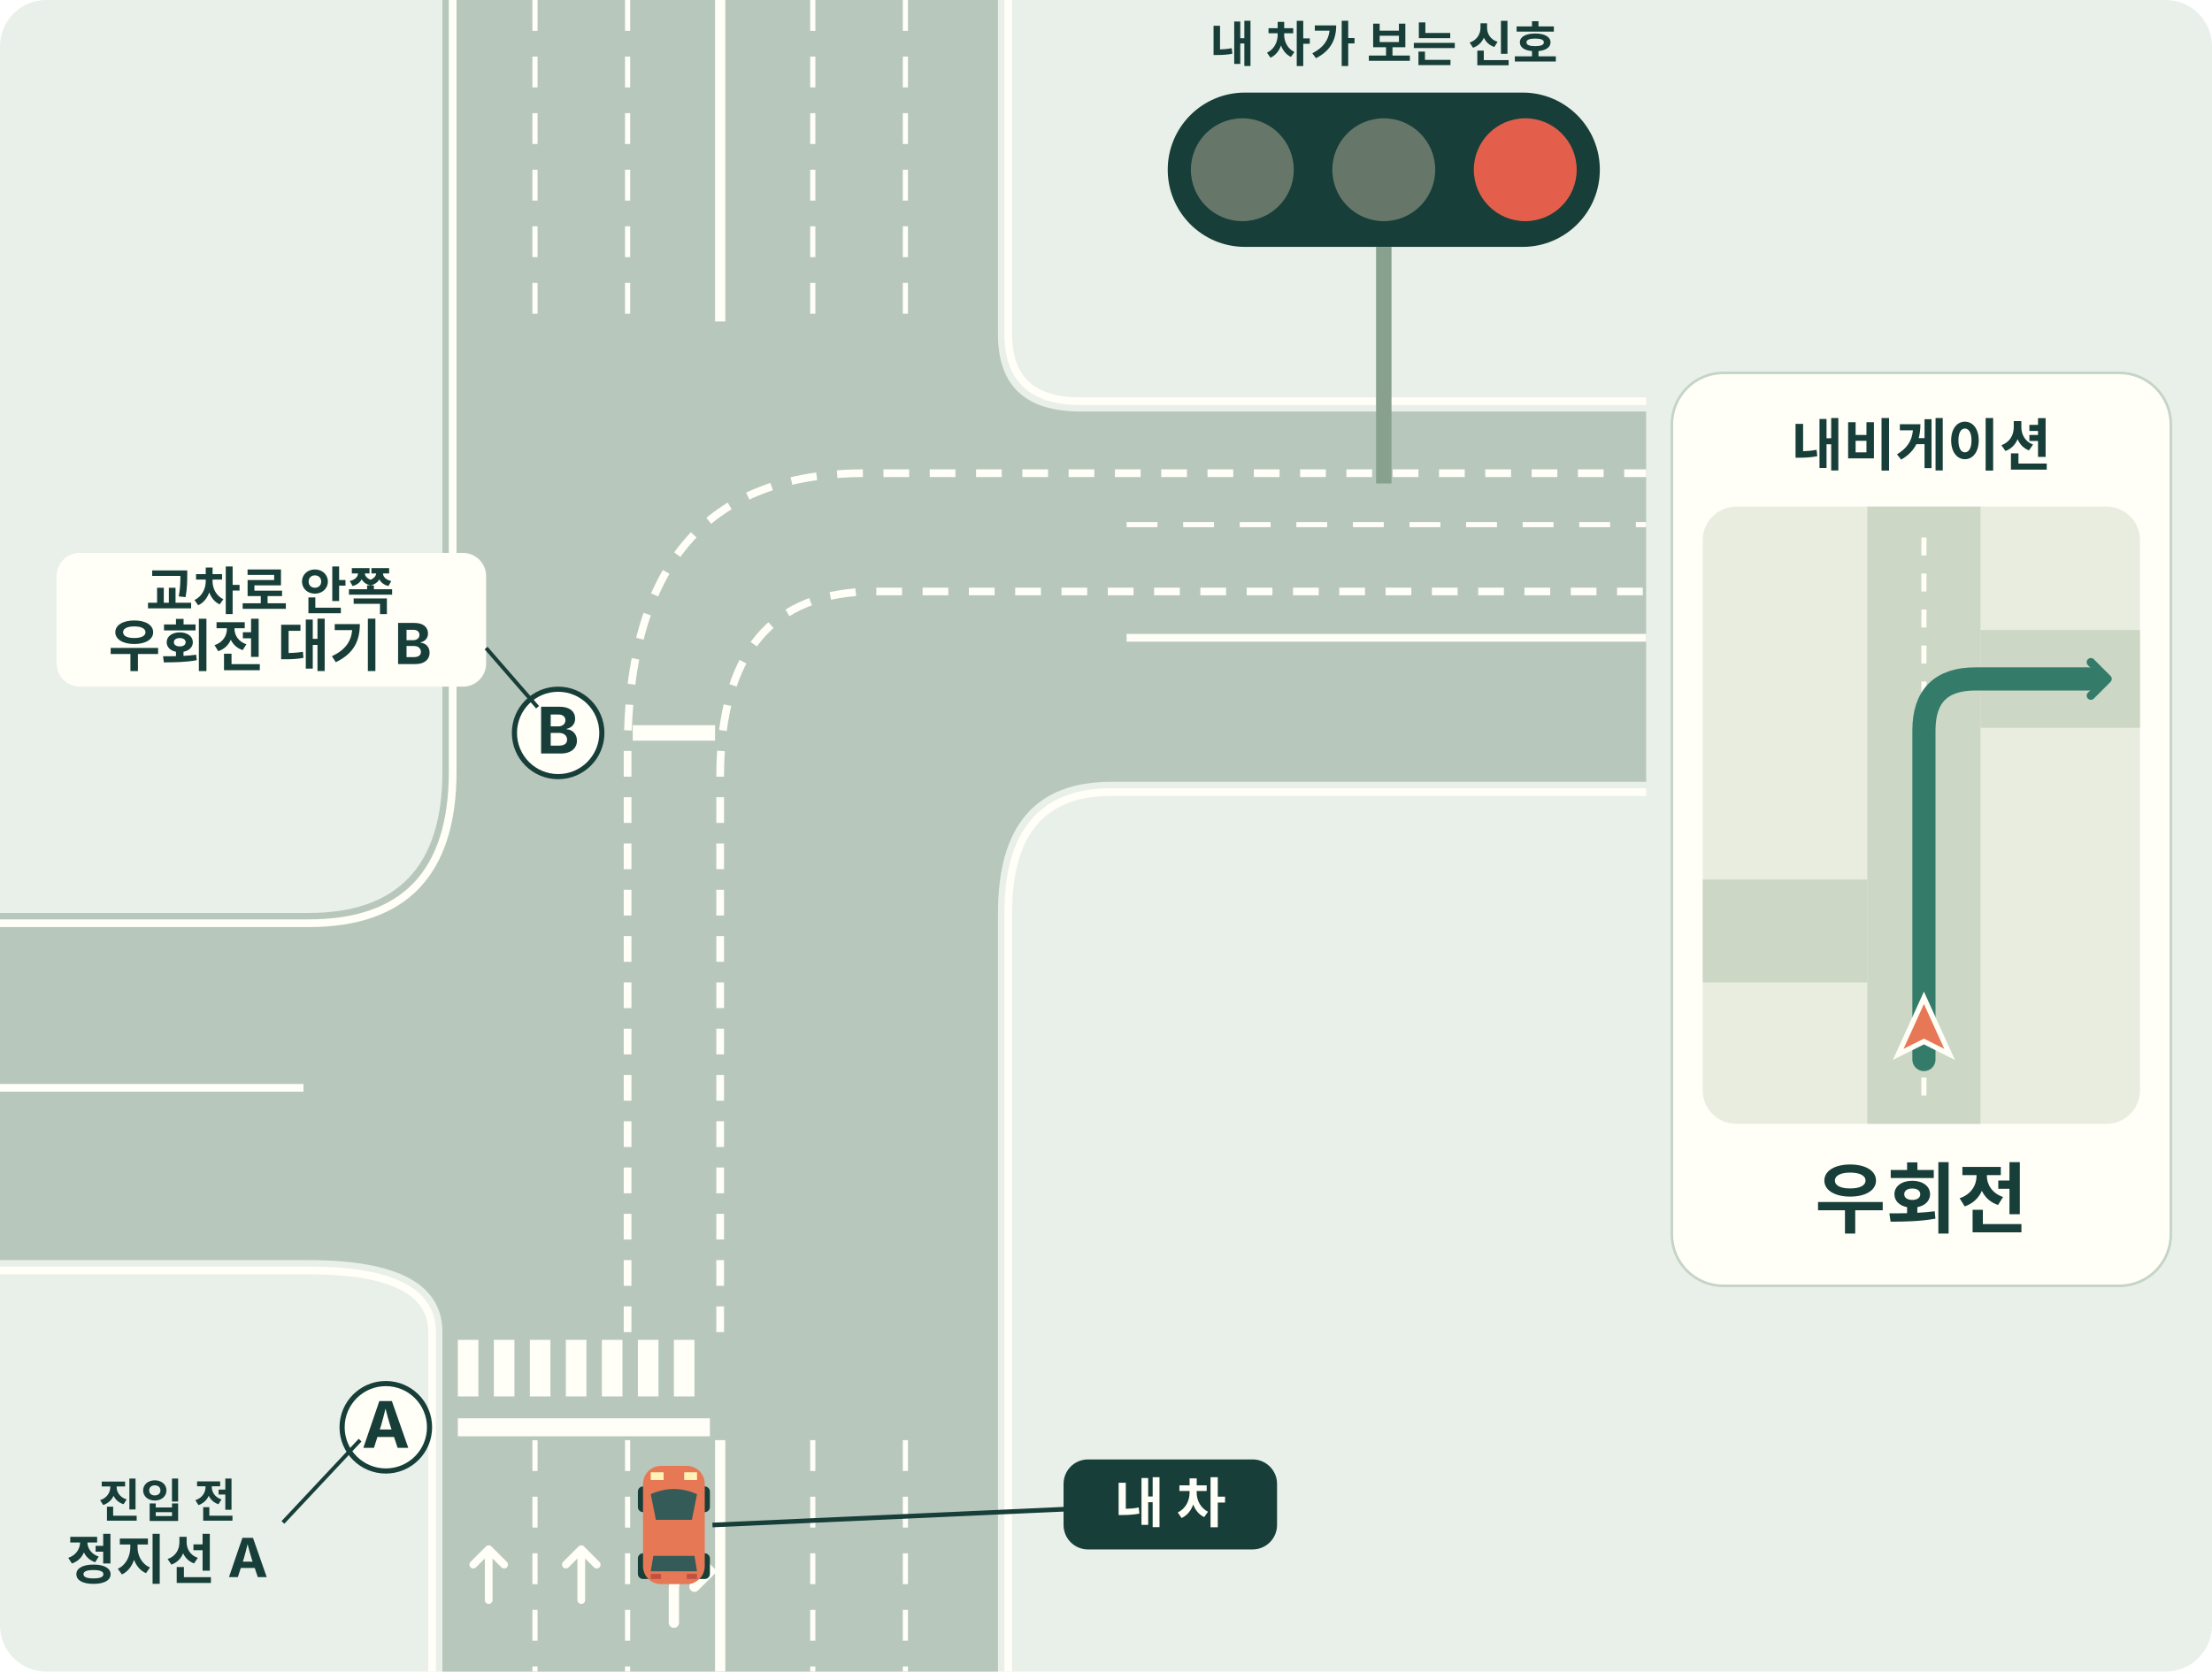
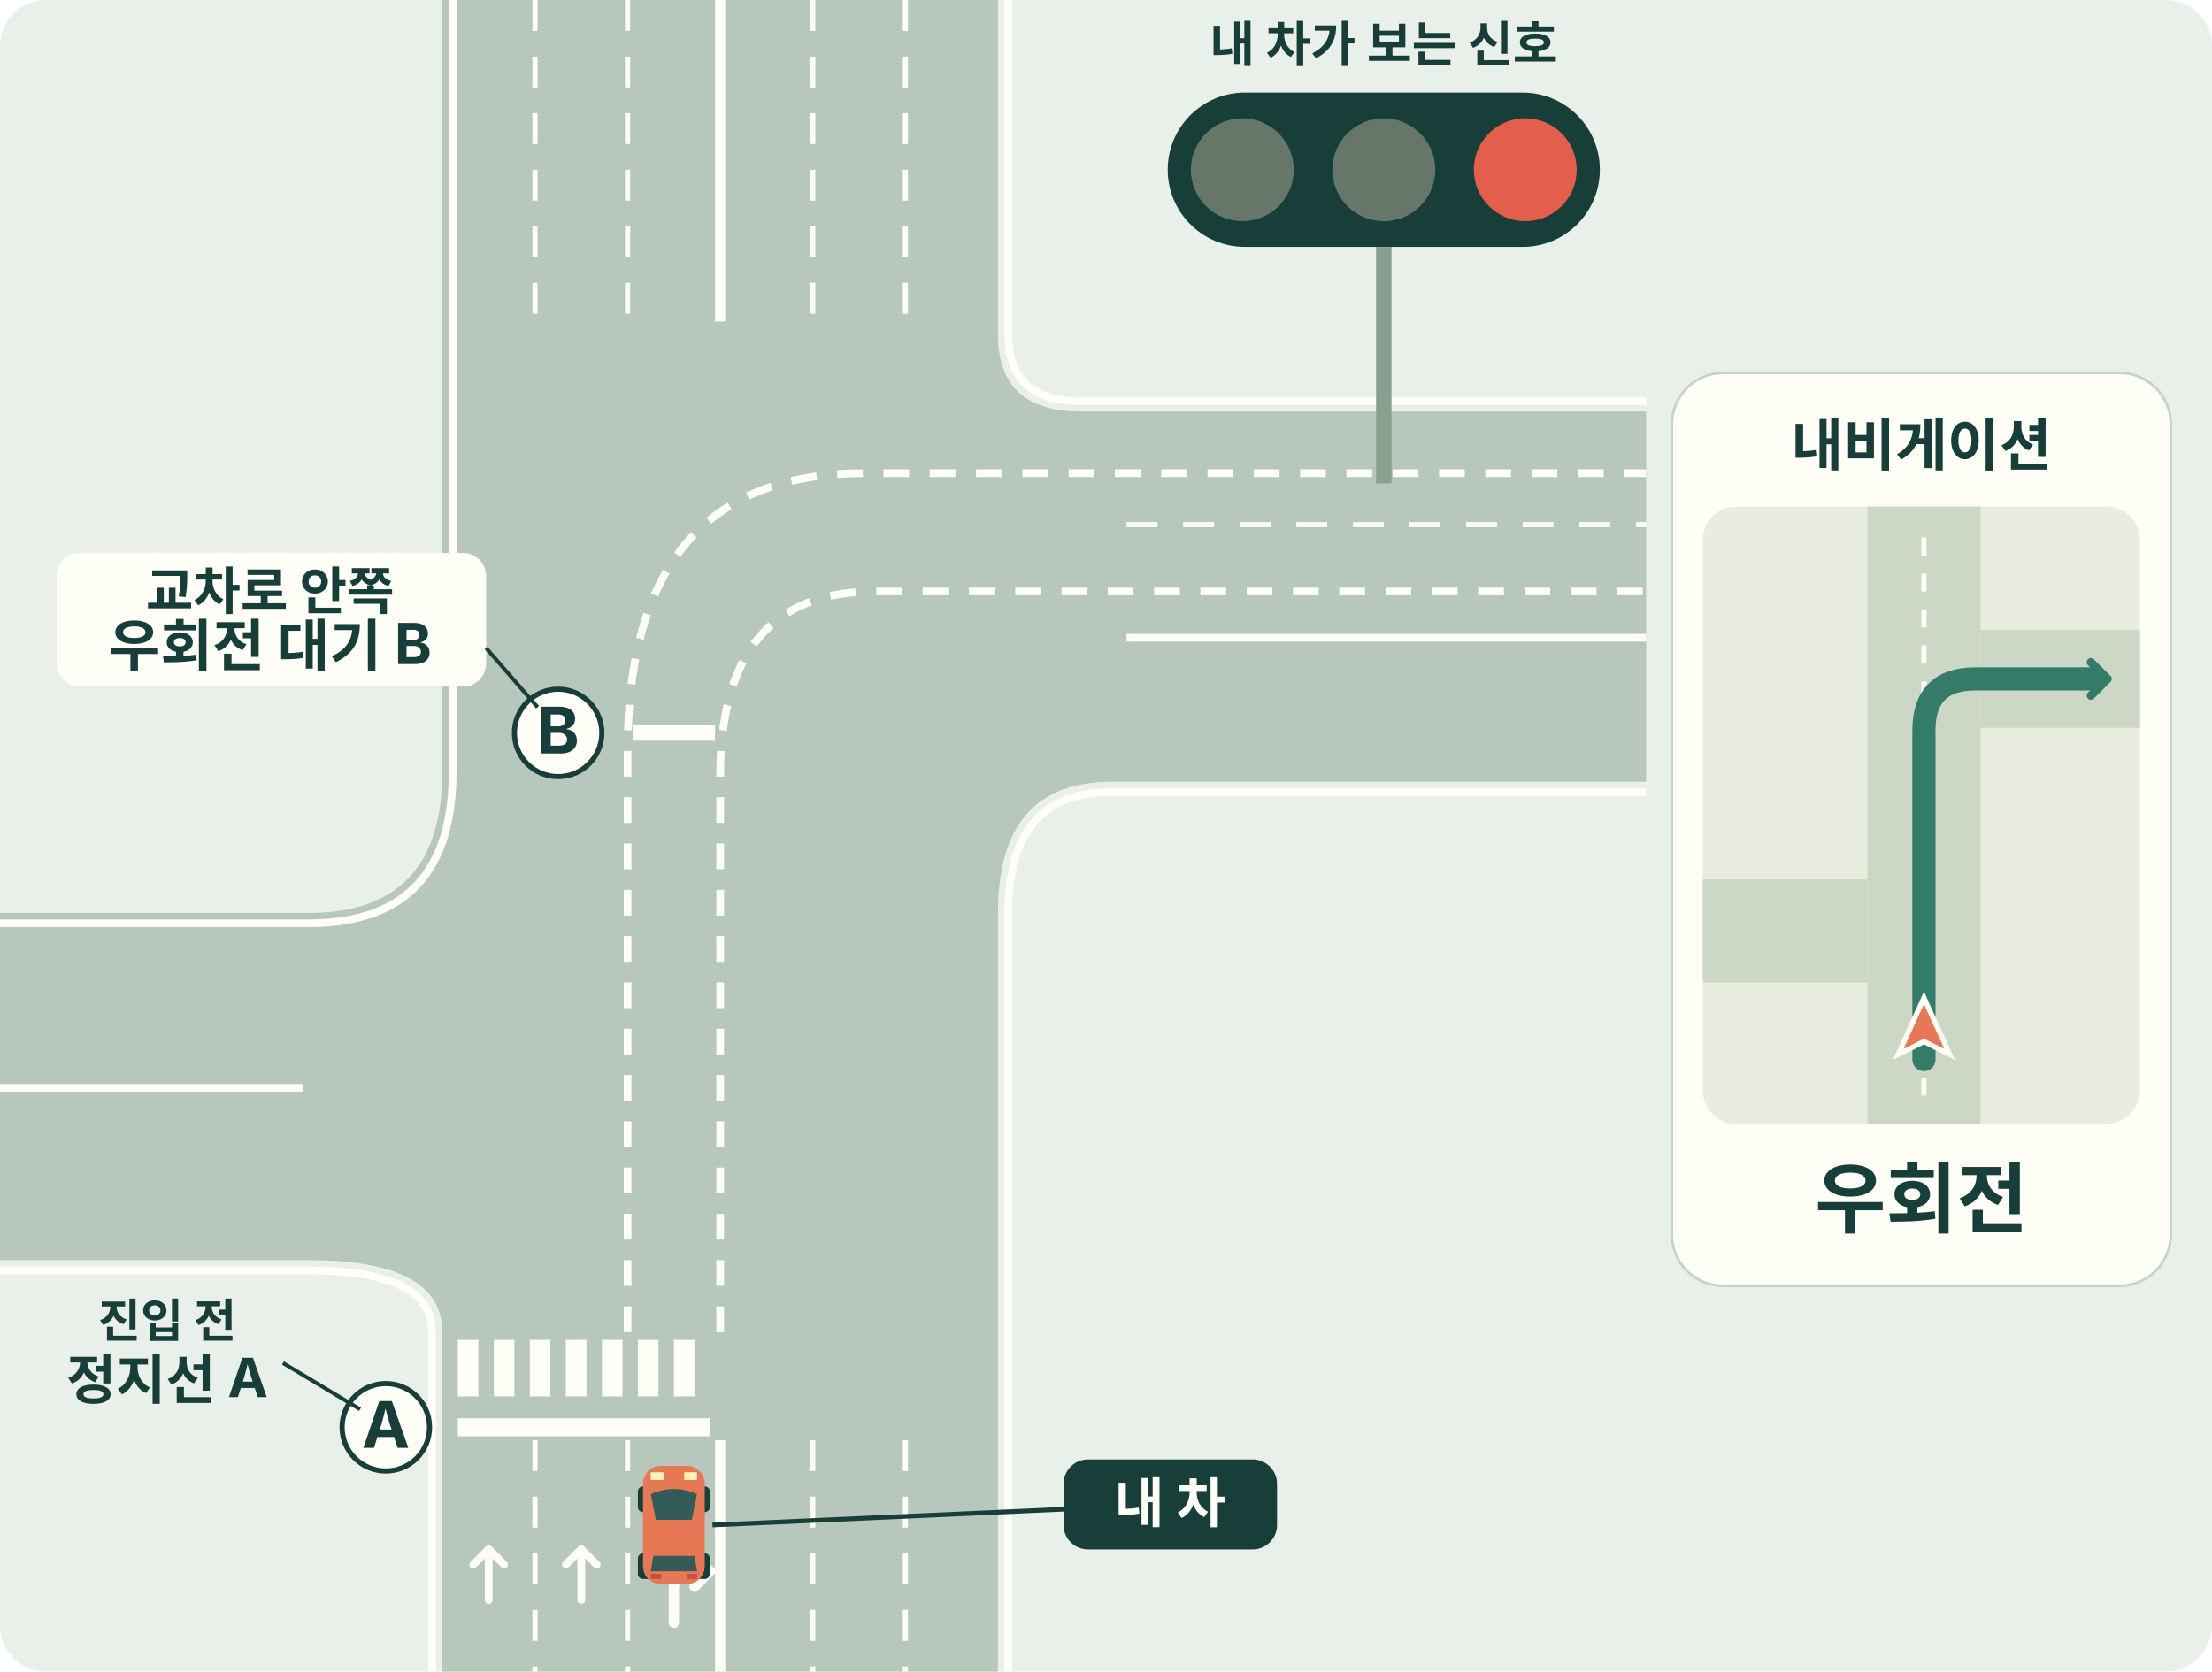
<svg xmlns="http://www.w3.org/2000/svg" data-question-id="turn-02" viewBox="0 0 860 650" role="img" aria-label="빨간불. 먼 B까지 나가서 기다려도 될까요?. 빨간 원형 신호. 내비 경로: 우회전. 넓고 어긋난 교차로. 진입 전 정지선 A와 교차로 깊숙한 우회전 대기 표시 B 사이에 여러 대 길이의 진입 구간이 있음. 내 차는 A 정지선 이전. 진행할 경로에 다른 차나 보행자 없음" data-scenario-feature="deep-right-turn" style="font-family:-apple-system,BlinkMacSystemFont,'Apple SD Gothic Neo',sans-serif">
  <rect width="860" height="650" rx="18" fill="#e9f0e9" />
  <g data-road-layout="large-offset-intersection" data-entry-line-y="555" data-waiting-line-y="285" data-stage="before-entry">
    <path d="M0 355H120Q172 355 172 300V0H388V130Q388 160 420 160H640V304H432Q388 304 388 355V650H172V518Q172 490 120 490H0Z" fill="#b8c7bc" />
    <path d="M0 359H120Q176 359 176 300V0M392 0V130Q392 156 420 156H640M640 308H432Q392 308 392 355V650M168 650V518Q168 494 120 494H0" fill="none" stroke="#fffef7" stroke-width="3" />
    <path d="M280 0V125M280 560V650" fill="none" stroke="#fffef7" stroke-width="4" />
    <path d="M208 0V130M244 0V130M316 0V130M352 0V130M208 560V650M244 560V650M316 560V650M352 560V650" fill="none" stroke="#fffef7" stroke-width="2" stroke-dasharray="12 10" />
    <path d="M0 423H118M438 248H640" fill="none" stroke="#fffef7" stroke-width="3" />
    <path d="M438 204H640" fill="none" stroke="#fffef7" stroke-width="2" stroke-dasharray="12 10" />
    <g data-crosswalk="entry">
      <rect x="178" y="521" width="8" height="22" fill="#fffef7" />
      <rect x="192" y="521" width="8" height="22" fill="#fffef7" />
      <rect x="206" y="521" width="8" height="22" fill="#fffef7" />
      <rect x="220" y="521" width="8" height="22" fill="#fffef7" />
      <rect x="234" y="521" width="8" height="22" fill="#fffef7" />
      <rect x="248" y="521" width="8" height="22" fill="#fffef7" />
      <rect x="262" y="521" width="8" height="22" fill="#fffef7" />
    </g>
    <path data-marking="stop-line" data-line-id="A" d="M178 555H276" stroke="#fffef7" stroke-width="7" />
    <path d="M244 518V292Q244 184 336 184H640" fill="none" stroke="#fffef7" stroke-width="3" stroke-dasharray="10 8" />
    <path d="M280 518V302Q280 230 340 230H640" fill="none" stroke="#fffef7" stroke-width="3" stroke-dasharray="10 8" />
    <path data-marking="waiting-guide" data-line-id="B" d="M246 285H278" stroke="#fffef7" stroke-width="6" />
    <circle cx="150" cy="555" r="17" fill="#fffef7" stroke="#173e38" stroke-width="2" />
    <text x="150" y="563" font-size="25" fill="#173e38" font-weight="700" text-anchor="middle">A</text>
    <circle cx="217" cy="285" r="17" fill="#fffef7" stroke="#173e38" stroke-width="2" />
    <text x="217" y="293" font-size="25" fill="#173e38" font-weight="700" text-anchor="middle">B</text>
    <path d="M0 17V-16m-10 10 10-10 10 10" fill="none" stroke="#fffef7" stroke-width="5" stroke-linecap="round" stroke-linejoin="round" transform="translate(190 612) rotate(0) scale(0.6)" />
    <path d="M0 17V-16m-10 10 10-10 10 10" fill="none" stroke="#fffef7" stroke-width="5" stroke-linecap="round" stroke-linejoin="round" transform="translate(226 612) rotate(0) scale(0.6)" />
    <path d="M262 631v-13q0-7 7-7h7m-6-6 6 6-6 6" fill="none" stroke="#fffef7" stroke-width="4" stroke-linecap="round" />
-     <text x="65" y="590" font-size="18" fill="#173e38" font-weight="700" text-anchor="middle">진입 전</text>
-     <text x="65" y="614" font-size="21" fill="#173e38" font-weight="700" text-anchor="middle">정지선 A</text>
-     <path d="M110 592L140 560" fill="none" stroke="#173e38" stroke-width="1.5" />
+     <text x="65" y="520" font-size="18" fill="#173e38" font-weight="700" text-anchor="middle">진입 전</text>
+     <text x="65" y="544" font-size="21" fill="#173e38" font-weight="700" text-anchor="middle">정지선 A</text>
+     <path d="M110 530L140 548" fill="none" stroke="#173e38" stroke-width="1.5" />
    <rect x="22" y="215" width="167" height="52" rx="9" fill="#fffef7" />
    <text x="105" y="237" font-size="20" fill="#173e38" font-weight="700" text-anchor="middle">교차로 안쪽</text>
    <text x="105" y="259" font-size="22" fill="#173e38" font-weight="700" text-anchor="middle">우회전 대기 B</text>
    <path d="M189 252L209 275" fill="none" stroke="#173e38" stroke-width="1.5" />
  </g>
  <g data-vehicle-role="own" data-car-x="262" data-car-y="593" data-car-length="46" transform="translate(262 593) rotate(0)">
    <rect x="-14" y="-15" width="28" height="10" rx="2" fill="#173e38" />
    <rect x="-14" y="11" width="28" height="10" rx="2" fill="#173e38" />
    <rect x="-12" y="-23" width="24" height="46" rx="7" fill="#e67855" />
    <path d="M-9 -12q9-4 18 0l-2 10h-14ZM-8 12h16l1 6h-18Z" fill="#355b59" />
    <path d="M-9 -19h5m8 0h5" stroke="#fff3b8" stroke-width="3" />
    <path d="M-9 20h4m10 0h4" stroke="#c25142" stroke-width="2" />
  </g>
  <g>
    <path d="M455 585L277 593" fill="none" stroke="#173e38" stroke-width="1.8" />
    <rect x="414" y="568" width="82" height="34" rx="9" fill="#173e38" stroke="#173e38" />
    <text x="455" y="592" font-size="21" fill="#173e38" font-weight="700" text-anchor="middle" style="fill:#fffef7">내 차</text>
  </g>
  <g data-signal-type="road" transform="translate(454 36)">
    <rect width="168" height="60" rx="30" fill="#173e38" />
    <circle cx="29" cy="30" r="20" fill="#66776a" />
    <circle cx="84" cy="30" r="20" fill="#66776a" />
    <circle cx="139" cy="30" r="20" fill="#e35f4c" />
    <path d="M84 60v92" stroke="#88a08e" stroke-width="6" />
    <text x="84" y="-12" font-size="19" fill="#173e38" font-weight="700" text-anchor="middle">내 차가 보는 신호</text>
  </g>
  <g data-navigation="offset-junction" transform="translate(650 145)">
    <rect width="194" height="355" rx="20" fill="#fffef7" stroke="#c4d4c5" />
    <text x="97" y="36" font-size="22" fill="#173e38" font-weight="700" text-anchor="middle">내비게이션</text>
    <g transform="translate(12 52)">
      <g>
        <rect width="170" height="240" rx="13" fill="#e8ede0" />
        <rect x="64" width="44" height="240" fill="#ccd7c5" />
        <path d="M108 48H170V86H108M0 145H64V185H0" fill="#ccd7c5" />
        <path d="M86 12V230" stroke="#fffef7" stroke-width="2" stroke-dasharray="7 7" />
        <path d="M86 215V87Q86 67 106 67H150" fill="none" stroke="#347b69" stroke-width="9" stroke-linecap="round" />
        <path d="M0 17V-16m-10 10 10-10 10 10" fill="none" stroke="#347b69" stroke-width="5" stroke-linecap="round" stroke-linejoin="round" transform="translate(147 67) rotate(90) scale(0.65)" />
        <path d="M86 191l-10 22 10-5 10 5Z" fill="#e67855" stroke="#fffef7" stroke-width="2" />
      </g>
    </g>
    <text x="97" y="332" font-size="30" fill="#173e38" font-weight="700" text-anchor="middle">우회전</text>
  </g>
</svg>
